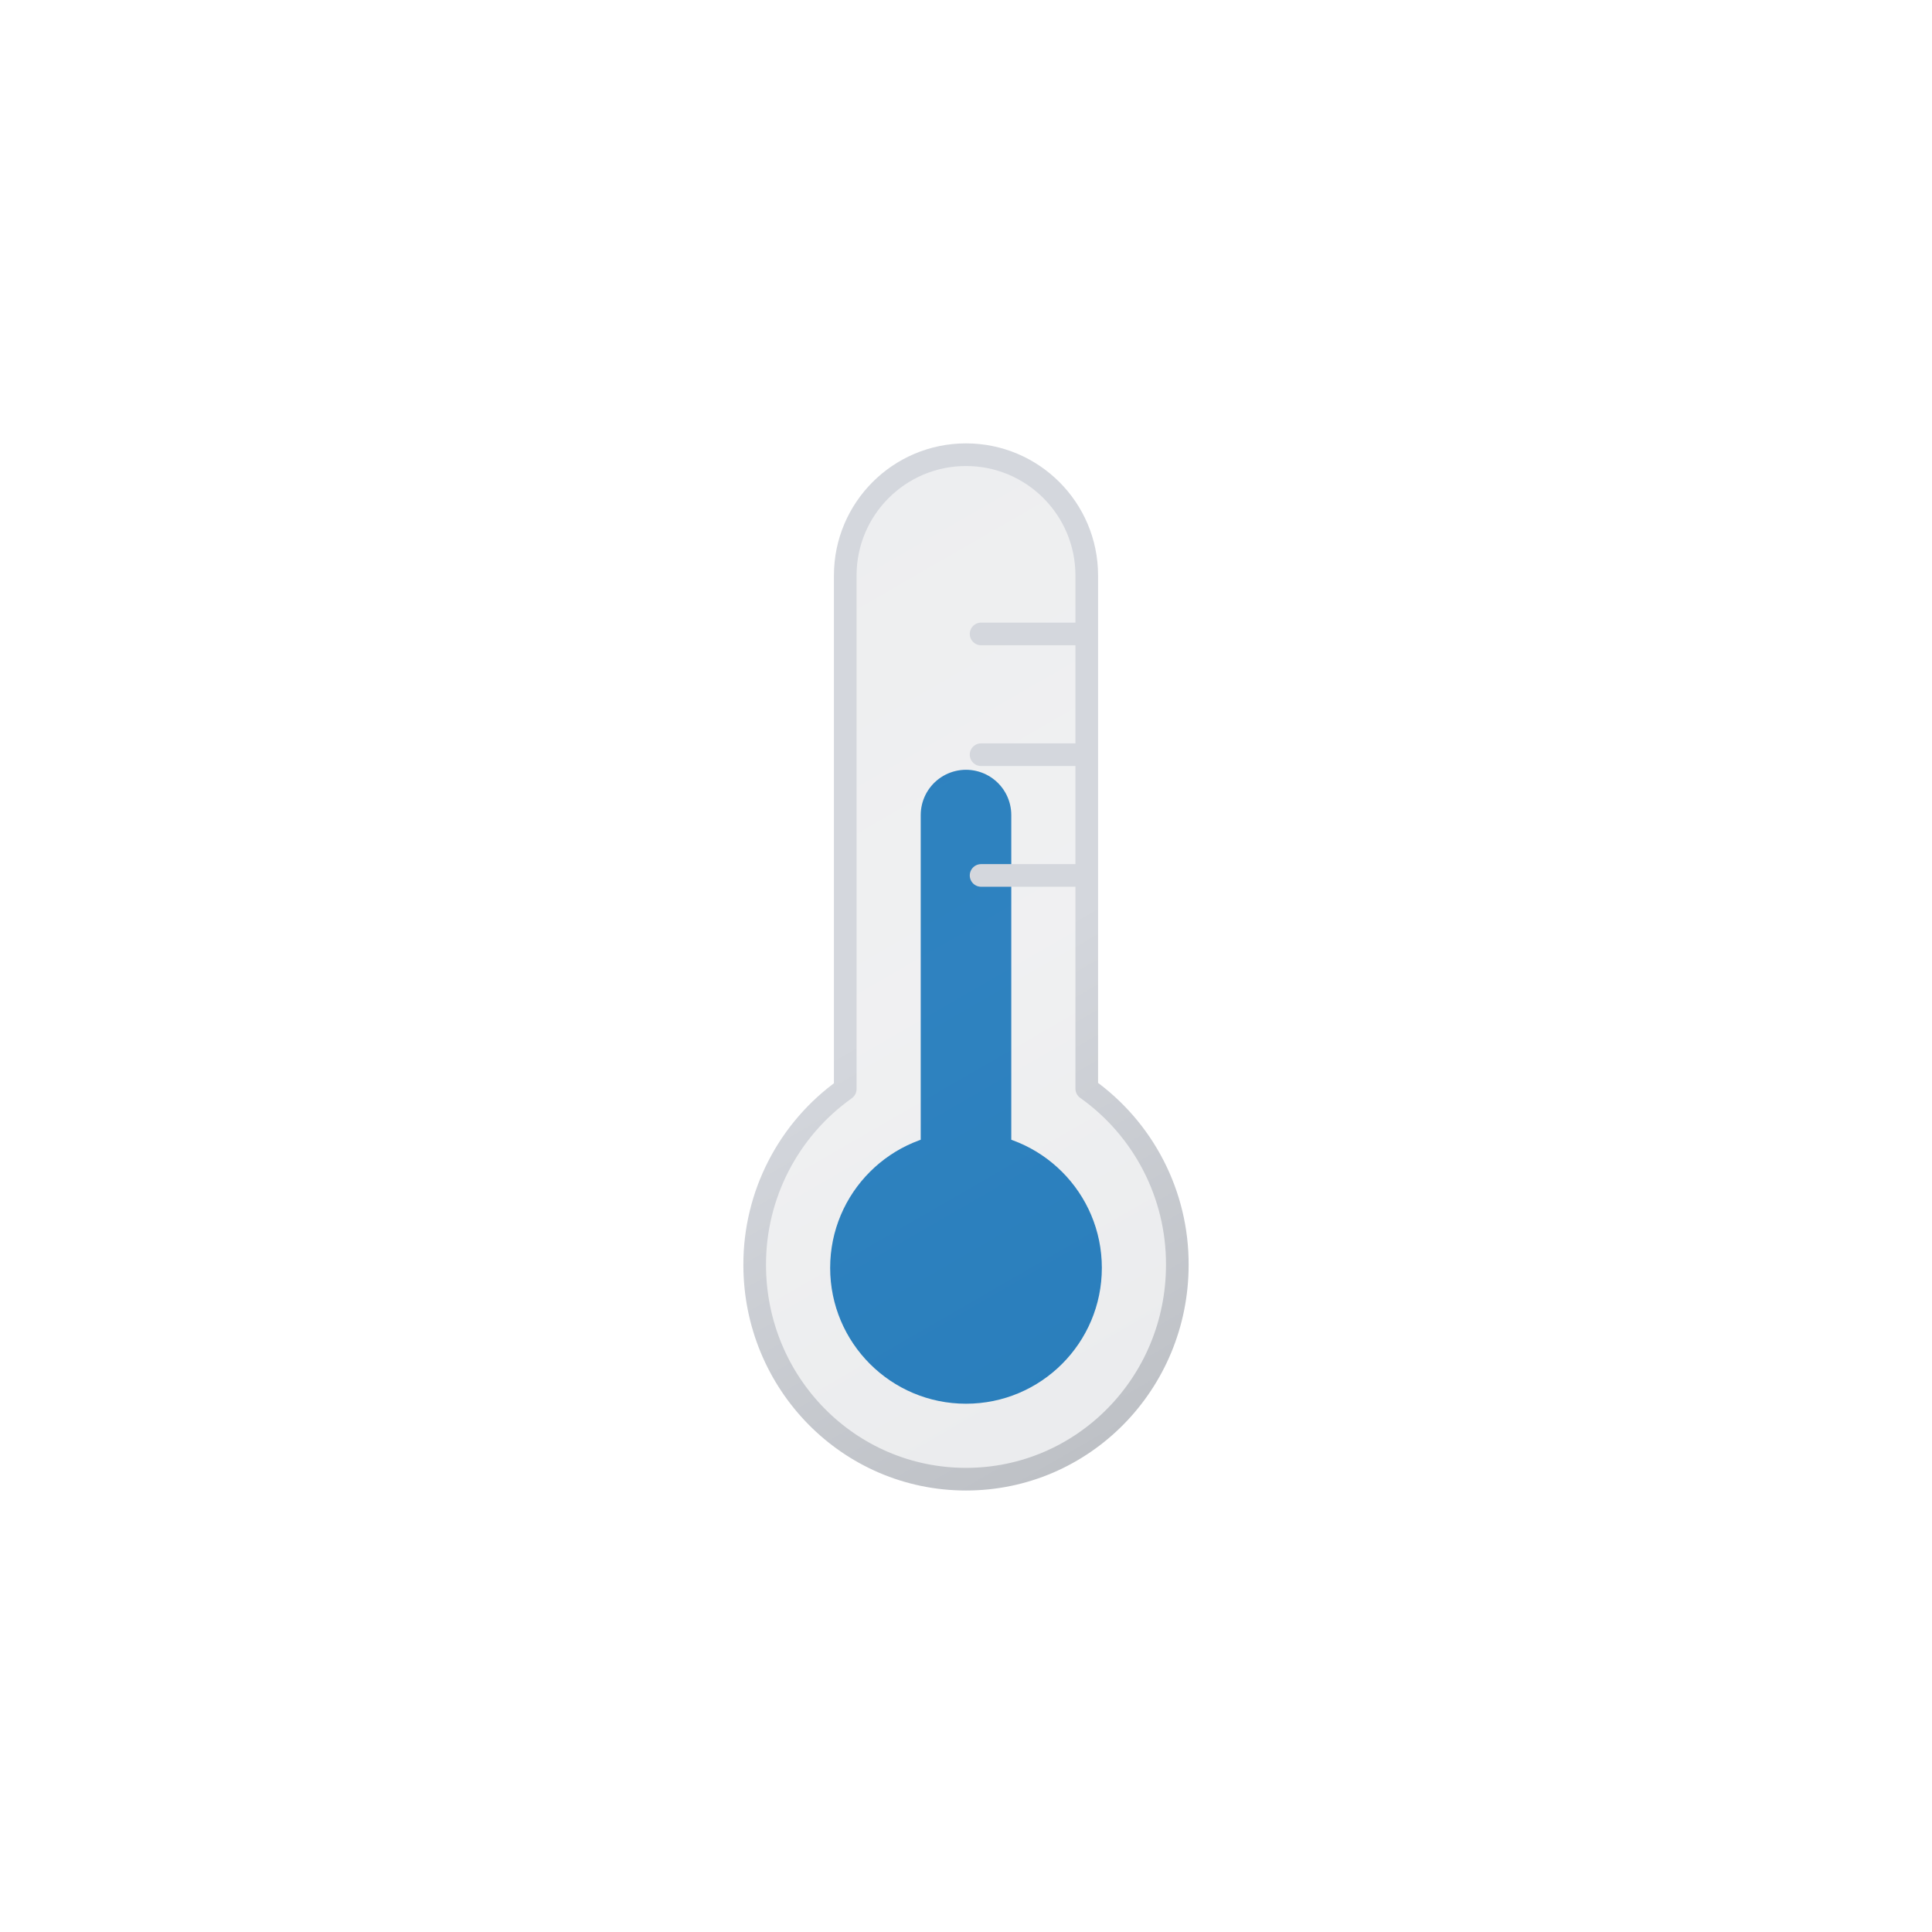
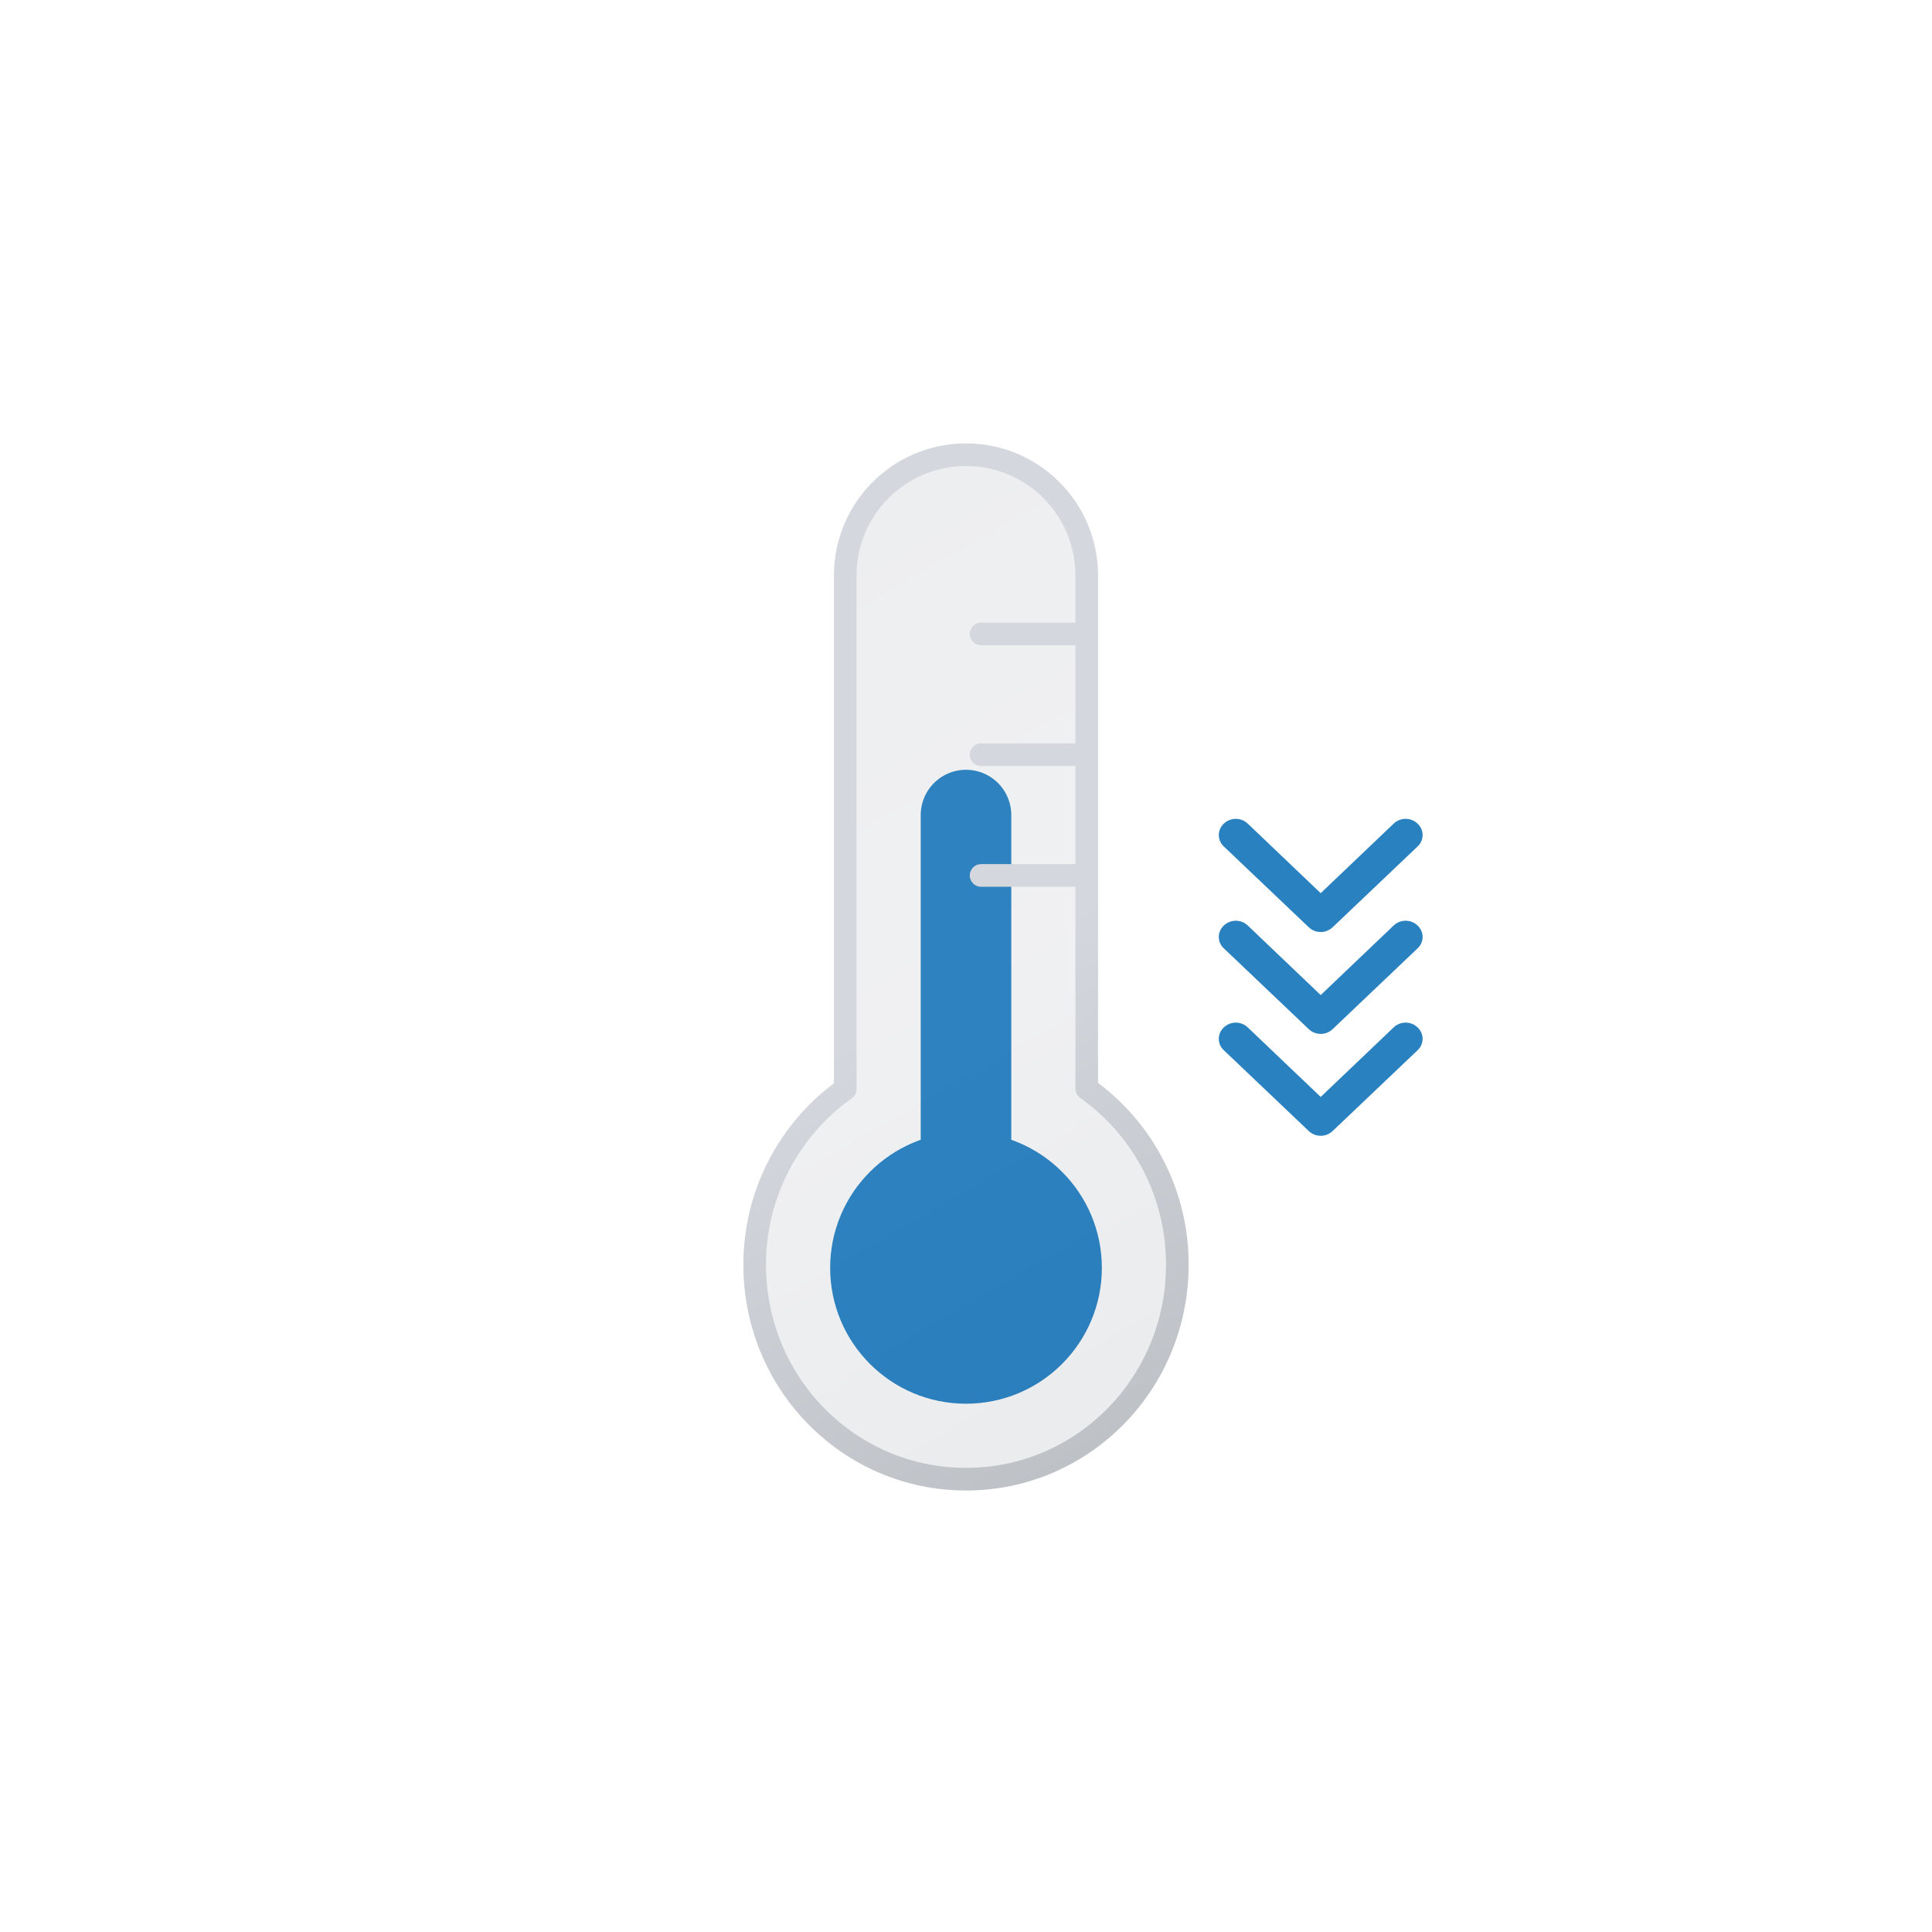
<svg xmlns="http://www.w3.org/2000/svg" xmlns:xlink="http://www.w3.org/1999/xlink" viewBox="0 0 512 512">
  <defs>
    <symbol id="d" viewBox="0 0 72 168">
      <circle cx="36" cy="132" r="36" fill="#2885c7" />
-       <path fill="none" stroke="#2885c7" stroke-linecap="round" stroke-miterlimit="10" stroke-width="24" d="M36 12v120">
-         <animateTransform attributeName="transform" calcMode="spline" dur="1s" keySplines=".42, 0, .58, 1; .42, 0, .58, 1" repeatCount="indefinite" type="translate" values="0 0; 0 18; 0 0" />
-       </path>
+       <path fill="none" stroke="#2885c7" stroke-linecap="round" stroke-miterlimit="10" stroke-width="24" d="M36 12v120" />
    </symbol>
    <symbol id="e" viewBox="0 0 118 278">
      <path fill="url(#a)" stroke="url(#b)" stroke-linecap="round" stroke-linejoin="round" stroke-width="6" d="M115 218.2c0 31.4-25 56.8-56 56.8S3 249.6 3 218.2a57 57 0 0124-46.6V35.5a32 32 0 1164 0v136a57 57 0 0124 46.7ZM63 83h28M63 51h28m-28 64h28" />
    </symbol>
    <symbol id="c" viewBox="0 0 118 278">
      <use xlink:href="#d" width="72" height="168" transform="translate(23 87)" />
      <use xlink:href="#e" width="118" height="278" />
    </symbol>
    <linearGradient id="a" x1="-7.2" x2="116.4" y1="36.3" y2="250.4" gradientUnits="userSpaceOnUse">
      <stop offset="0" stop-color="#515a69" stop-opacity=".1" />
      <stop offset=".5" stop-color="#6b7280" stop-opacity=".1" />
      <stop offset="1" stop-color="#384354" stop-opacity=".1" />
    </linearGradient>
    <linearGradient id="b" x1="-8.7" x2="117.9" y1="33.7" y2="253" gradientUnits="userSpaceOnUse">
      <stop offset="0" stop-color="#d4d7dd" />
      <stop offset=".5" stop-color="#d4d7dd" />
      <stop offset="1" stop-color="#bec1c6" />
    </linearGradient>
  </defs>
  <use xlink:href="#c" width="118" height="278" transform="translate(197 117)" />
-   <path fill="#2a81bf" d="M372.5 271a4.6 4.6 0 00-3.2 1.3L350 290.7l-19.3-18.4a4.6 4.6 0 00-6.4 0 4.1 4.1 0 000 6l22.5 21.4a4.6 4.6 0 006.4 0l22.5-21.4a4.1 4.1 0 000-6 4.6 4.6 0 00-3.2-1.3Z" opacity="0">
-     <animateTransform attributeName="transform" begin="-1.2s" calcMode="spline" dur="3s" keySplines=".55, 0, .1, 1; .55, 0, .1, 1" repeatCount="indefinite" type="translate" values="0 -30; 0 0; 0 30" />
-     <animate attributeName="opacity" begin="-1.2s" calcMode="spline" dur="3s" keySplines=".55, 0, .1, 1; .55, 0, .1, 1" repeatCount="indefinite" values="0; 1; 0" />
-   </path>
-   <path fill="#2a81bf" d="M372.5 244a4.6 4.6 0 00-3.2 1.3L350 263.7l-19.3-18.4a4.6 4.6 0 00-6.4 0 4.1 4.1 0 000 6l22.5 21.4a4.6 4.6 0 006.4 0l22.5-21.4a4.1 4.1 0 000-6 4.6 4.6 0 00-3.2-1.3Z" opacity="0">
-     <animateTransform attributeName="transform" begin="-1.1s" calcMode="spline" dur="3s" keySplines=".55, 0, .1, 1; .55, 0, .1, 1" repeatCount="indefinite" type="translate" values="0 -30; 0 0; 0 30" />
-     <animate attributeName="opacity" begin="-1.1s" calcMode="spline" dur="3s" keySplines=".55, 0, .1, 1; .55, 0, .1, 1" repeatCount="indefinite" values="0; 1; 0" />
-   </path>
-   <path fill="#2a81bf" d="M372.5 217a4.6 4.6 0 00-3.2 1.3L350 236.7l-19.3-18.4a4.6 4.6 0 00-6.4 0 4.1 4.1 0 000 6l22.5 21.4a4.6 4.6 0 006.4 0l22.5-21.4a4.1 4.1 0 000-6 4.6 4.6 0 00-3.2-1.3Z" opacity="0">
-     <animateTransform attributeName="transform" begin="-1s" calcMode="spline" dur="3s" keySplines=".55, 0, .1, 1; .55, 0, .1, 1" repeatCount="indefinite" type="translate" values="0 -30; 0 0; 0 30" />
-     <animate attributeName="opacity" begin="-1s" calcMode="spline" dur="3s" keySplines=".55, 0, .1, 1; .55, 0, .1, 1" repeatCount="indefinite" values="0; 1; 0" />
-   </path>
+   <path fill="#2a81bf" d="M372.5 271a4.6 4.6 0 00-3.2 1.3L350 290.7l-19.3-18.4a4.6 4.6 0 00-6.4 0 4.1 4.1 0 000 6l22.5 21.4a4.6 4.6 0 006.4 0l22.5-21.4a4.1 4.1 0 000-6 4.6 4.6 0 00-3.2-1.3Z" />
+   <path fill="#2a81bf" d="M372.5 244a4.6 4.6 0 00-3.2 1.3L350 263.7l-19.3-18.4a4.6 4.6 0 00-6.4 0 4.1 4.1 0 000 6l22.5 21.4a4.6 4.6 0 006.4 0l22.5-21.4a4.1 4.1 0 000-6 4.6 4.6 0 00-3.2-1.3Z" />
+   <path fill="#2a81bf" d="M372.5 217a4.6 4.6 0 00-3.2 1.3L350 236.7l-19.3-18.4a4.6 4.6 0 00-6.4 0 4.1 4.1 0 000 6l22.5 21.4a4.6 4.6 0 006.4 0l22.5-21.4a4.1 4.1 0 000-6 4.6 4.6 0 00-3.2-1.3Z" />
</svg>
